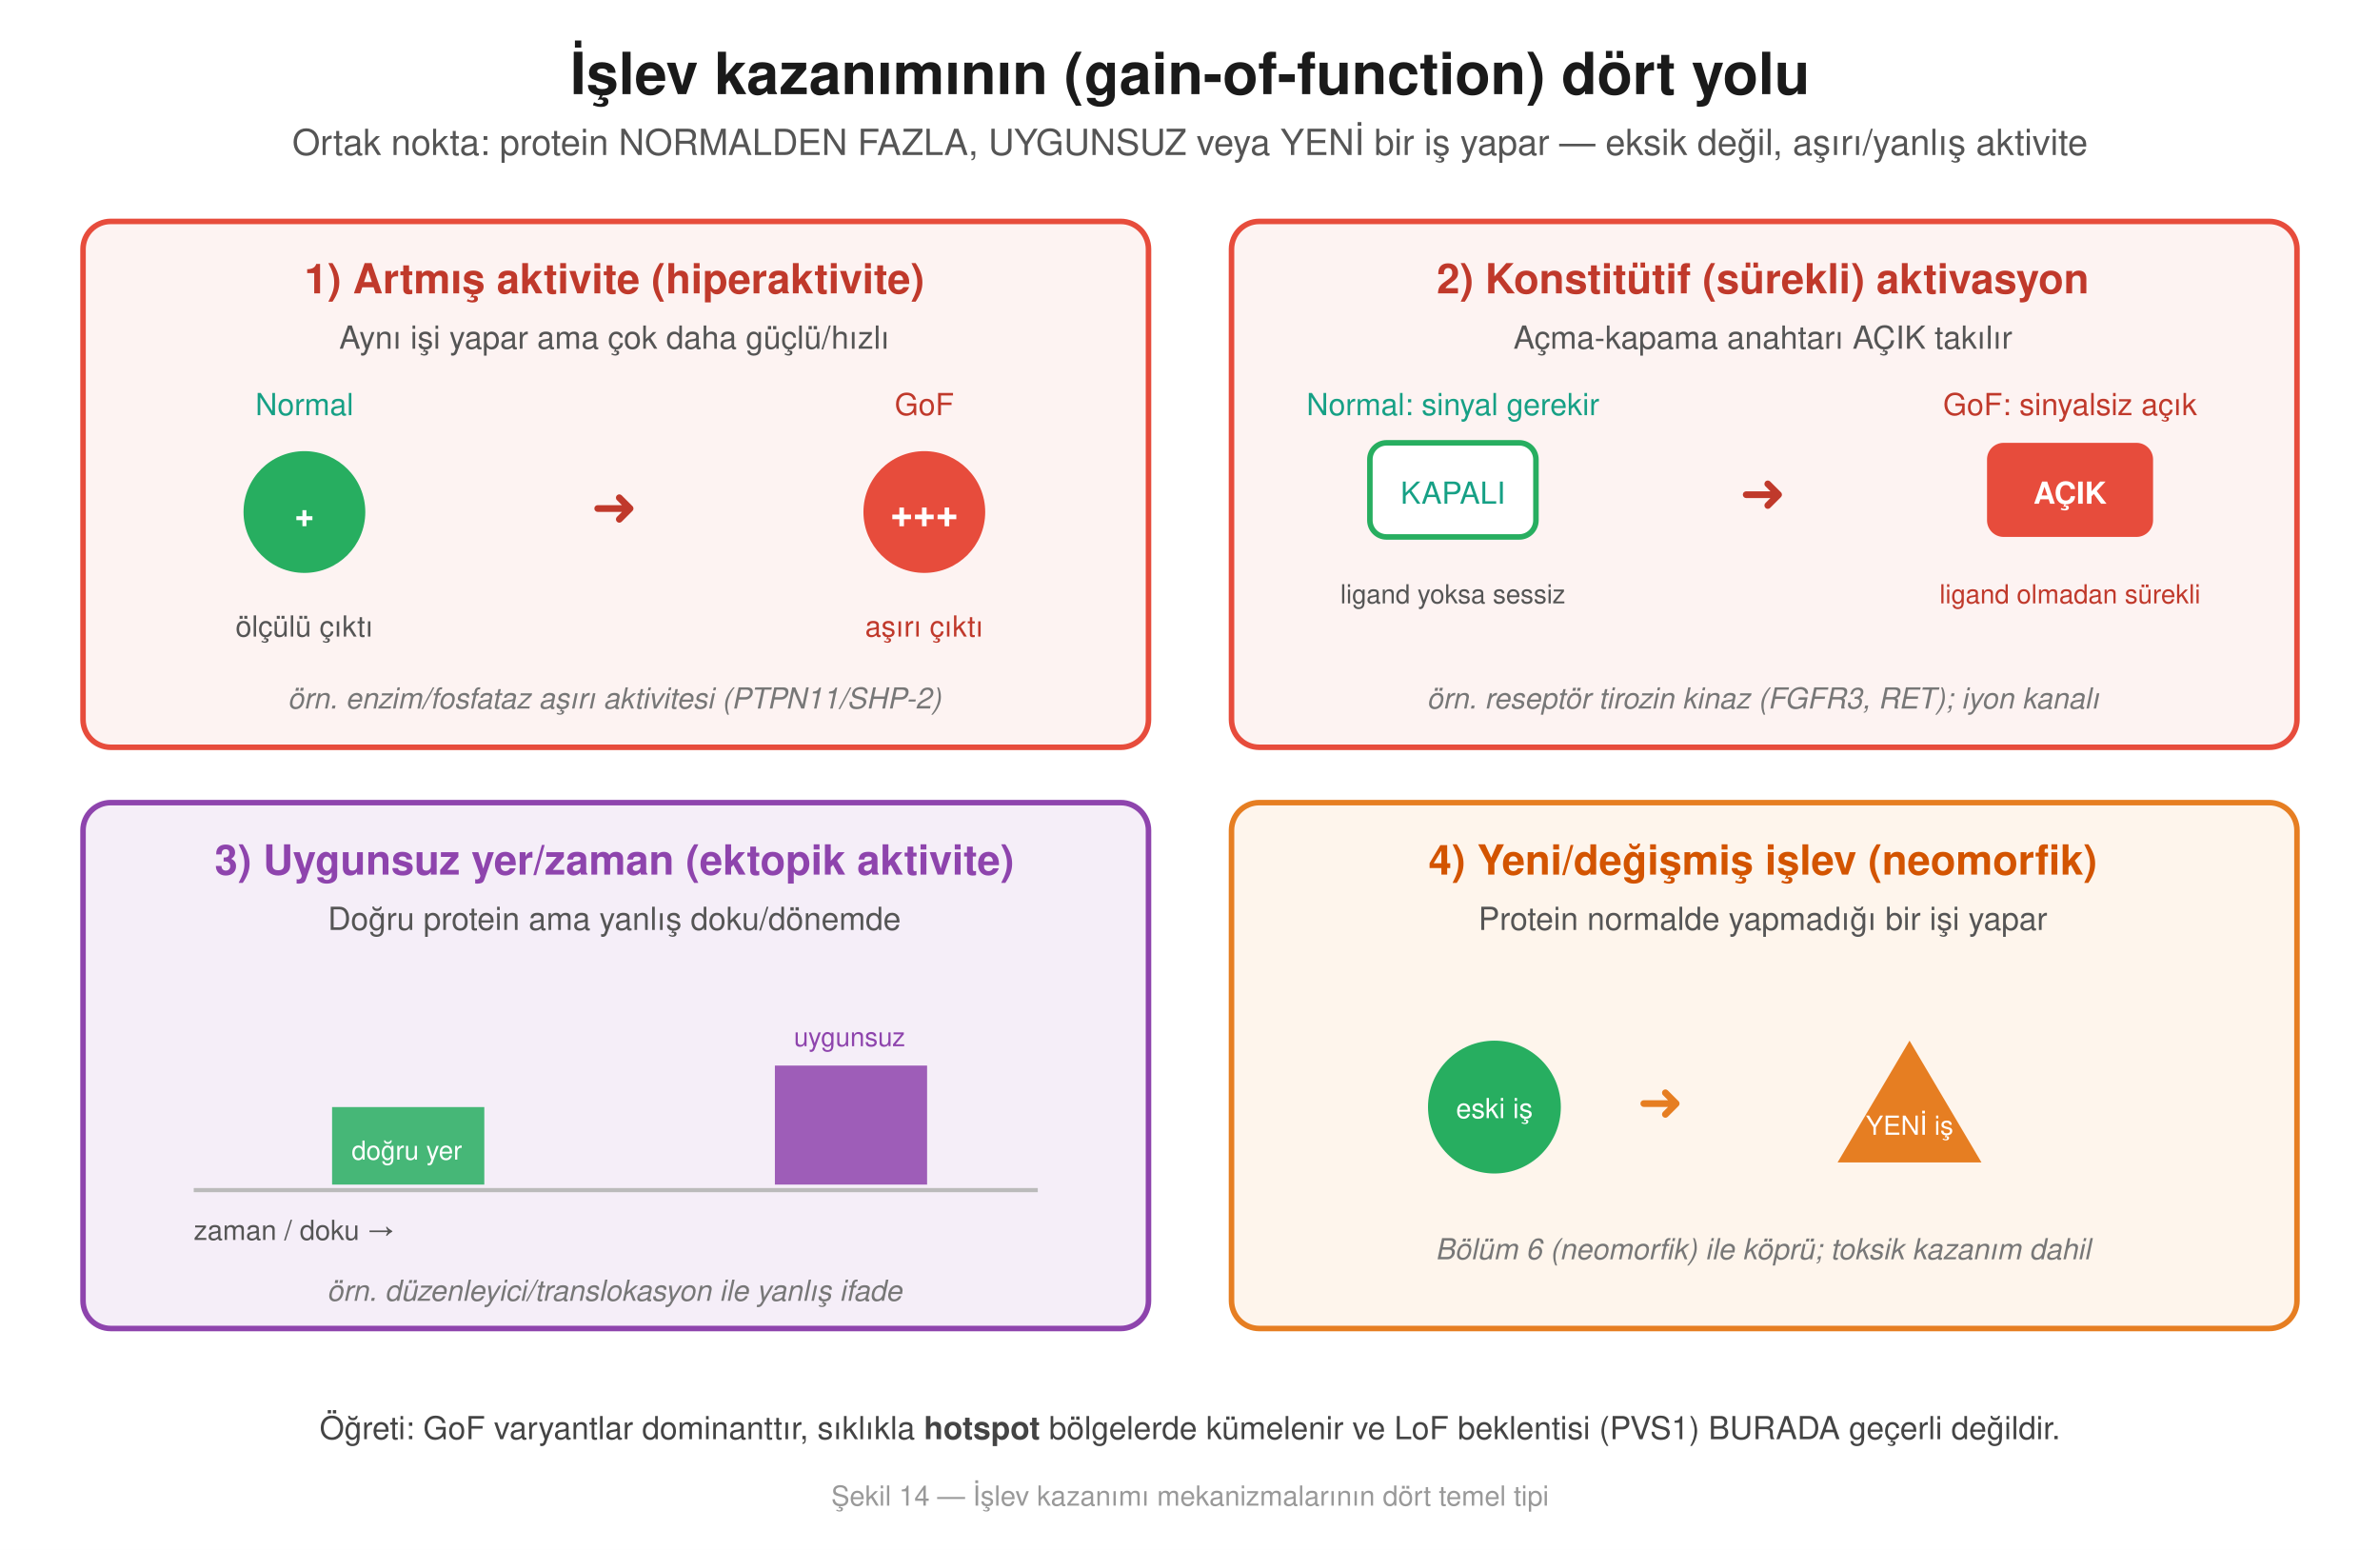
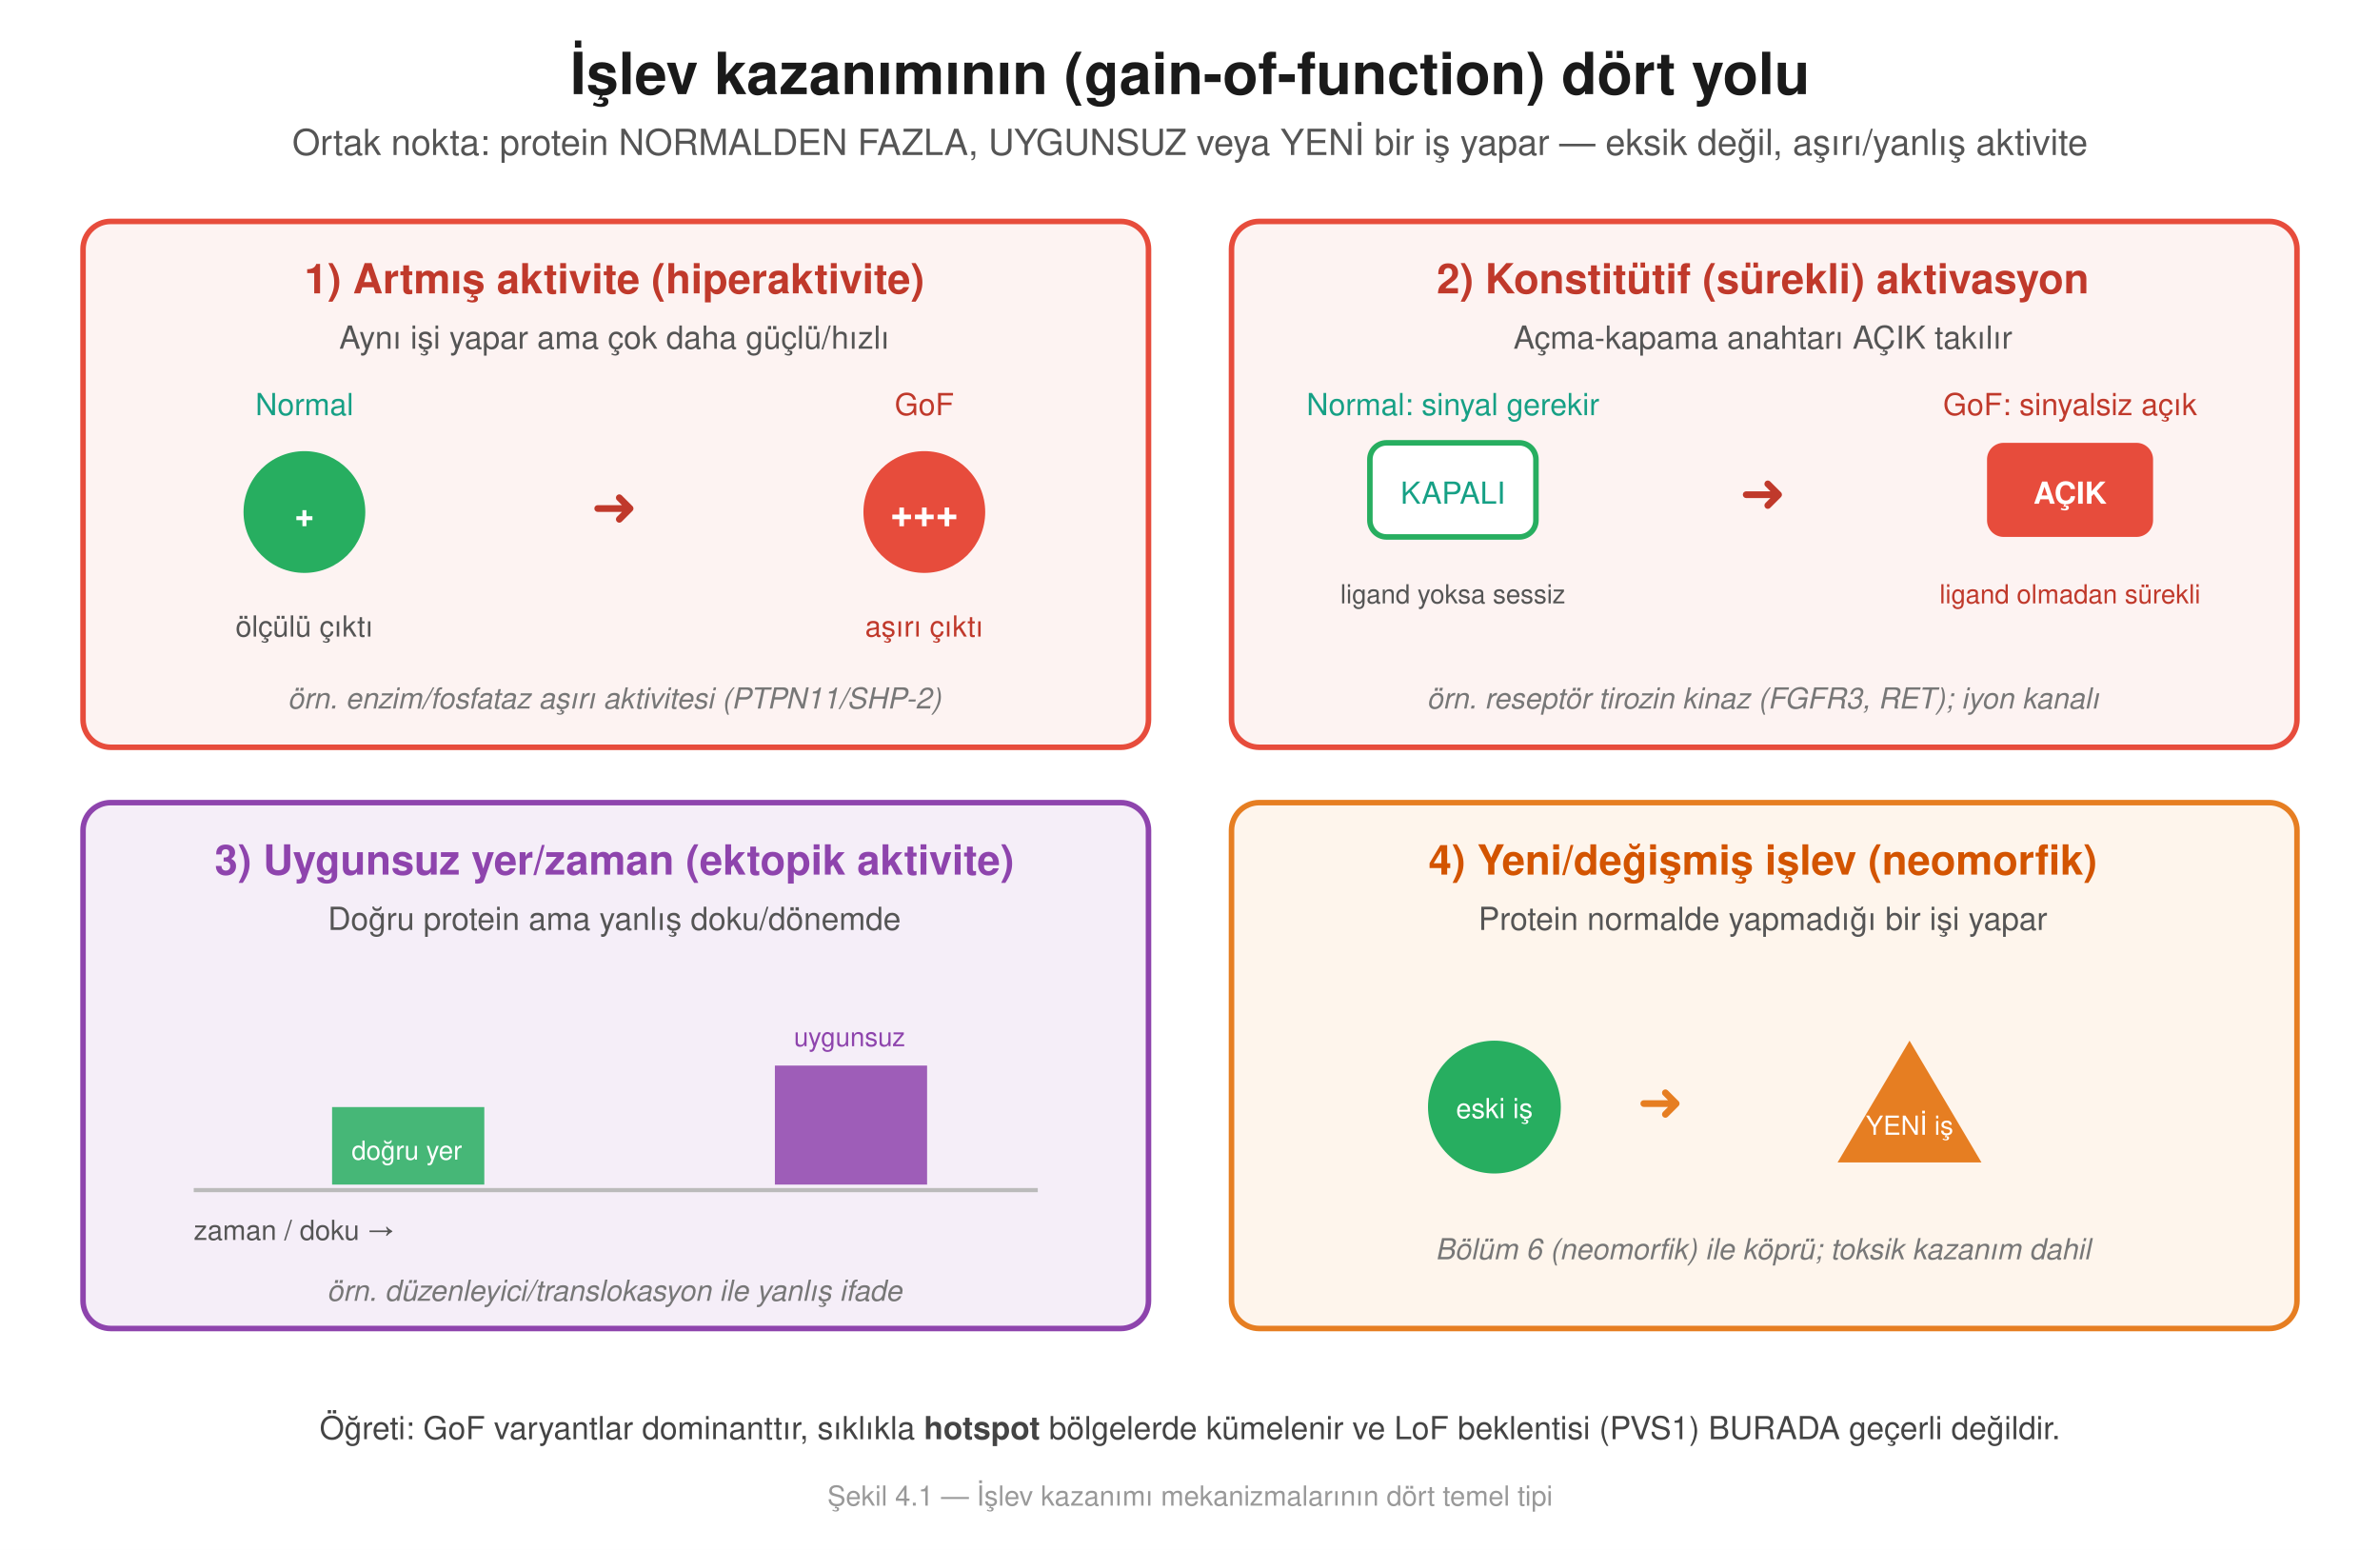
<svg xmlns="http://www.w3.org/2000/svg" viewBox="0 0 860 560" font-family="Helvetica, Arial, sans-serif">
  <rect x="0" y="0" width="860" height="560" fill="#ffffff" />
  <text x="430" y="34" text-anchor="middle" font-size="21" font-weight="bold" fill="#1a1a1a">İşlev kazanımının (gain-of-function) dört yolu</text>
  <text x="430" y="56" text-anchor="middle" font-size="13" fill="#555">Ortak nokta: protein NORMALDEN FAZLA, UYGUNSUZ veya YENİ bir iş yapar — eksik değil, aşırı/yanlış aktivite</text>
  <rect x="30" y="80" width="385" height="190" rx="10" fill="#fdf3f2" stroke="#e74c3c" stroke-width="2" />
  <text x="222" y="106" text-anchor="middle" font-size="15" font-weight="bold" fill="#c0392b">1) Artmış aktivite (hiperaktivite)</text>
  <text x="222" y="126" text-anchor="middle" font-size="11.5" fill="#555">Aynı işi yapar ama çok daha güçlü/hızlı</text>
  <text x="110" y="150" text-anchor="middle" font-size="11" fill="#16a085">Normal</text>
  <circle cx="110" cy="185" r="22" fill="#27ae60" />
  <text x="110" y="190" text-anchor="middle" font-size="12" fill="#fff" font-weight="bold">+</text>
  <text x="110" y="230" text-anchor="middle" font-size="10.5" fill="#555">ölçülü çıktı</text>
  <text x="222" y="190" text-anchor="middle" font-size="20" fill="#c0392b">➜</text>
  <text x="334" y="150" text-anchor="middle" font-size="11" fill="#c0392b">GoF</text>
  <circle cx="334" cy="185" r="22" fill="#e74c3c" />
  <text x="334" y="190" text-anchor="middle" font-size="14" fill="#fff" font-weight="bold">+++</text>
  <text x="334" y="230" text-anchor="middle" font-size="10.5" fill="#c0392b">aşırı çıktı</text>
  <text x="222" y="256" text-anchor="middle" font-size="10.5" fill="#777" font-style="italic">örn. enzim/fosfataz aşırı aktivitesi (PTPN11/SHP-2)</text>
  <rect x="445" y="80" width="385" height="190" rx="10" fill="#fdf3f2" stroke="#e74c3c" stroke-width="2" />
  <text x="637" y="106" text-anchor="middle" font-size="15" font-weight="bold" fill="#c0392b">2) Konstitütif (sürekli) aktivasyon</text>
  <text x="637" y="126" text-anchor="middle" font-size="11.5" fill="#555">Açma-kapama anahtarı AÇIK takılır</text>
  <text x="525" y="150" text-anchor="middle" font-size="11" fill="#16a085">Normal: sinyal gerekir</text>
  <rect x="495" y="160" width="60" height="34" rx="6" fill="#fff" stroke="#27ae60" stroke-width="2" />
  <text x="525" y="182" text-anchor="middle" font-size="11" fill="#16a085">KAPALI</text>
  <text x="525" y="218" text-anchor="middle" font-size="9.5" fill="#555">ligand yoksa sessiz</text>
  <text x="637" y="185" text-anchor="middle" font-size="20" fill="#c0392b">➜</text>
  <text x="748" y="150" text-anchor="middle" font-size="11" fill="#c0392b">GoF: sinyalsiz açık</text>
  <rect x="718" y="160" width="60" height="34" rx="6" fill="#e74c3c" />
  <text x="748" y="182" text-anchor="middle" font-size="11" fill="#fff" font-weight="bold">AÇIK</text>
  <text x="748" y="218" text-anchor="middle" font-size="9.5" fill="#c0392b">ligand olmadan sürekli</text>
  <text x="637" y="256" text-anchor="middle" font-size="10.5" fill="#777" font-style="italic">örn. reseptör tirozin kinaz (FGFR3, RET); iyon kanalı</text>
  <rect x="30" y="290" width="385" height="190" rx="10" fill="#f5eef8" stroke="#8e44ad" stroke-width="2" />
  <text x="222" y="316" text-anchor="middle" font-size="15" font-weight="bold" fill="#8e44ad">3) Uygunsuz yer/zaman (ektopik aktivite)</text>
  <text x="222" y="336" text-anchor="middle" font-size="11.5" fill="#555">Doğru protein ama yanlış doku/dönemde</text>
  <line x1="70" y1="430" x2="375" y2="430" stroke="#bbb" stroke-width="1.5" />
  <text x="70" y="448" font-size="10" fill="#555">zaman / doku →</text>
  <rect x="120" y="400" width="55" height="28" fill="#27ae60" opacity="0.85" />
  <text x="147" y="419" text-anchor="middle" font-size="9.5" fill="#fff">doğru yer</text>
  <rect x="280" y="385" width="55" height="43" fill="#8e44ad" opacity="0.85" />
  <text x="307" y="378" text-anchor="middle" font-size="9.5" fill="#8e44ad">uygunsuz</text>
  <text x="222" y="470" text-anchor="middle" font-size="10.5" fill="#777" font-style="italic">örn. düzenleyici/translokasyon ile yanlış ifade</text>
  <rect x="445" y="290" width="385" height="190" rx="10" fill="#fef5ec" stroke="#e67e22" stroke-width="2" />
  <text x="637" y="316" text-anchor="middle" font-size="15" font-weight="bold" fill="#d35400">4) Yeni/değişmiş işlev (neomorfik)</text>
  <text x="637" y="336" text-anchor="middle" font-size="11.5" fill="#555">Protein normalde yapmadığı bir işi yapar</text>
  <circle cx="540" cy="400" r="24" fill="#27ae60" />
  <text x="540" y="404" text-anchor="middle" font-size="10" fill="#fff">eski iş</text>
  <text x="600" y="405" text-anchor="middle" font-size="20" fill="#e67e22">➜</text>
  <polygon points="690,376 716,420 664,420" fill="#e67e22" />
  <text x="690" y="410" text-anchor="middle" font-size="9.5" fill="#fff">YENİ iş</text>
  <text x="637" y="455" text-anchor="middle" font-size="10.5" fill="#777" font-style="italic">Bölüm 6 (neomorfik) ile köprü; toksik kazanım dahil</text>
  <text x="430" y="520" text-anchor="middle" font-size="11.5" fill="#444">Öğreti: GoF varyantlar dominanttır, sıklıkla <tspan font-weight="bold">hotspot</tspan> bölgelerde kümelenir ve LoF beklentisi (PVS1) BURADA geçerli değildir.</text>
-   <text x="430" y="544" text-anchor="middle" font-size="10" fill="#999">Şekil 14 — İşlev kazanımı mekanizmalarının dört temel tipi</text>
+   <text x="430" y="544" text-anchor="middle" font-size="10" fill="#999">Şekil 4.1 — İşlev kazanımı mekanizmalarının dört temel tipi</text>
</svg>
